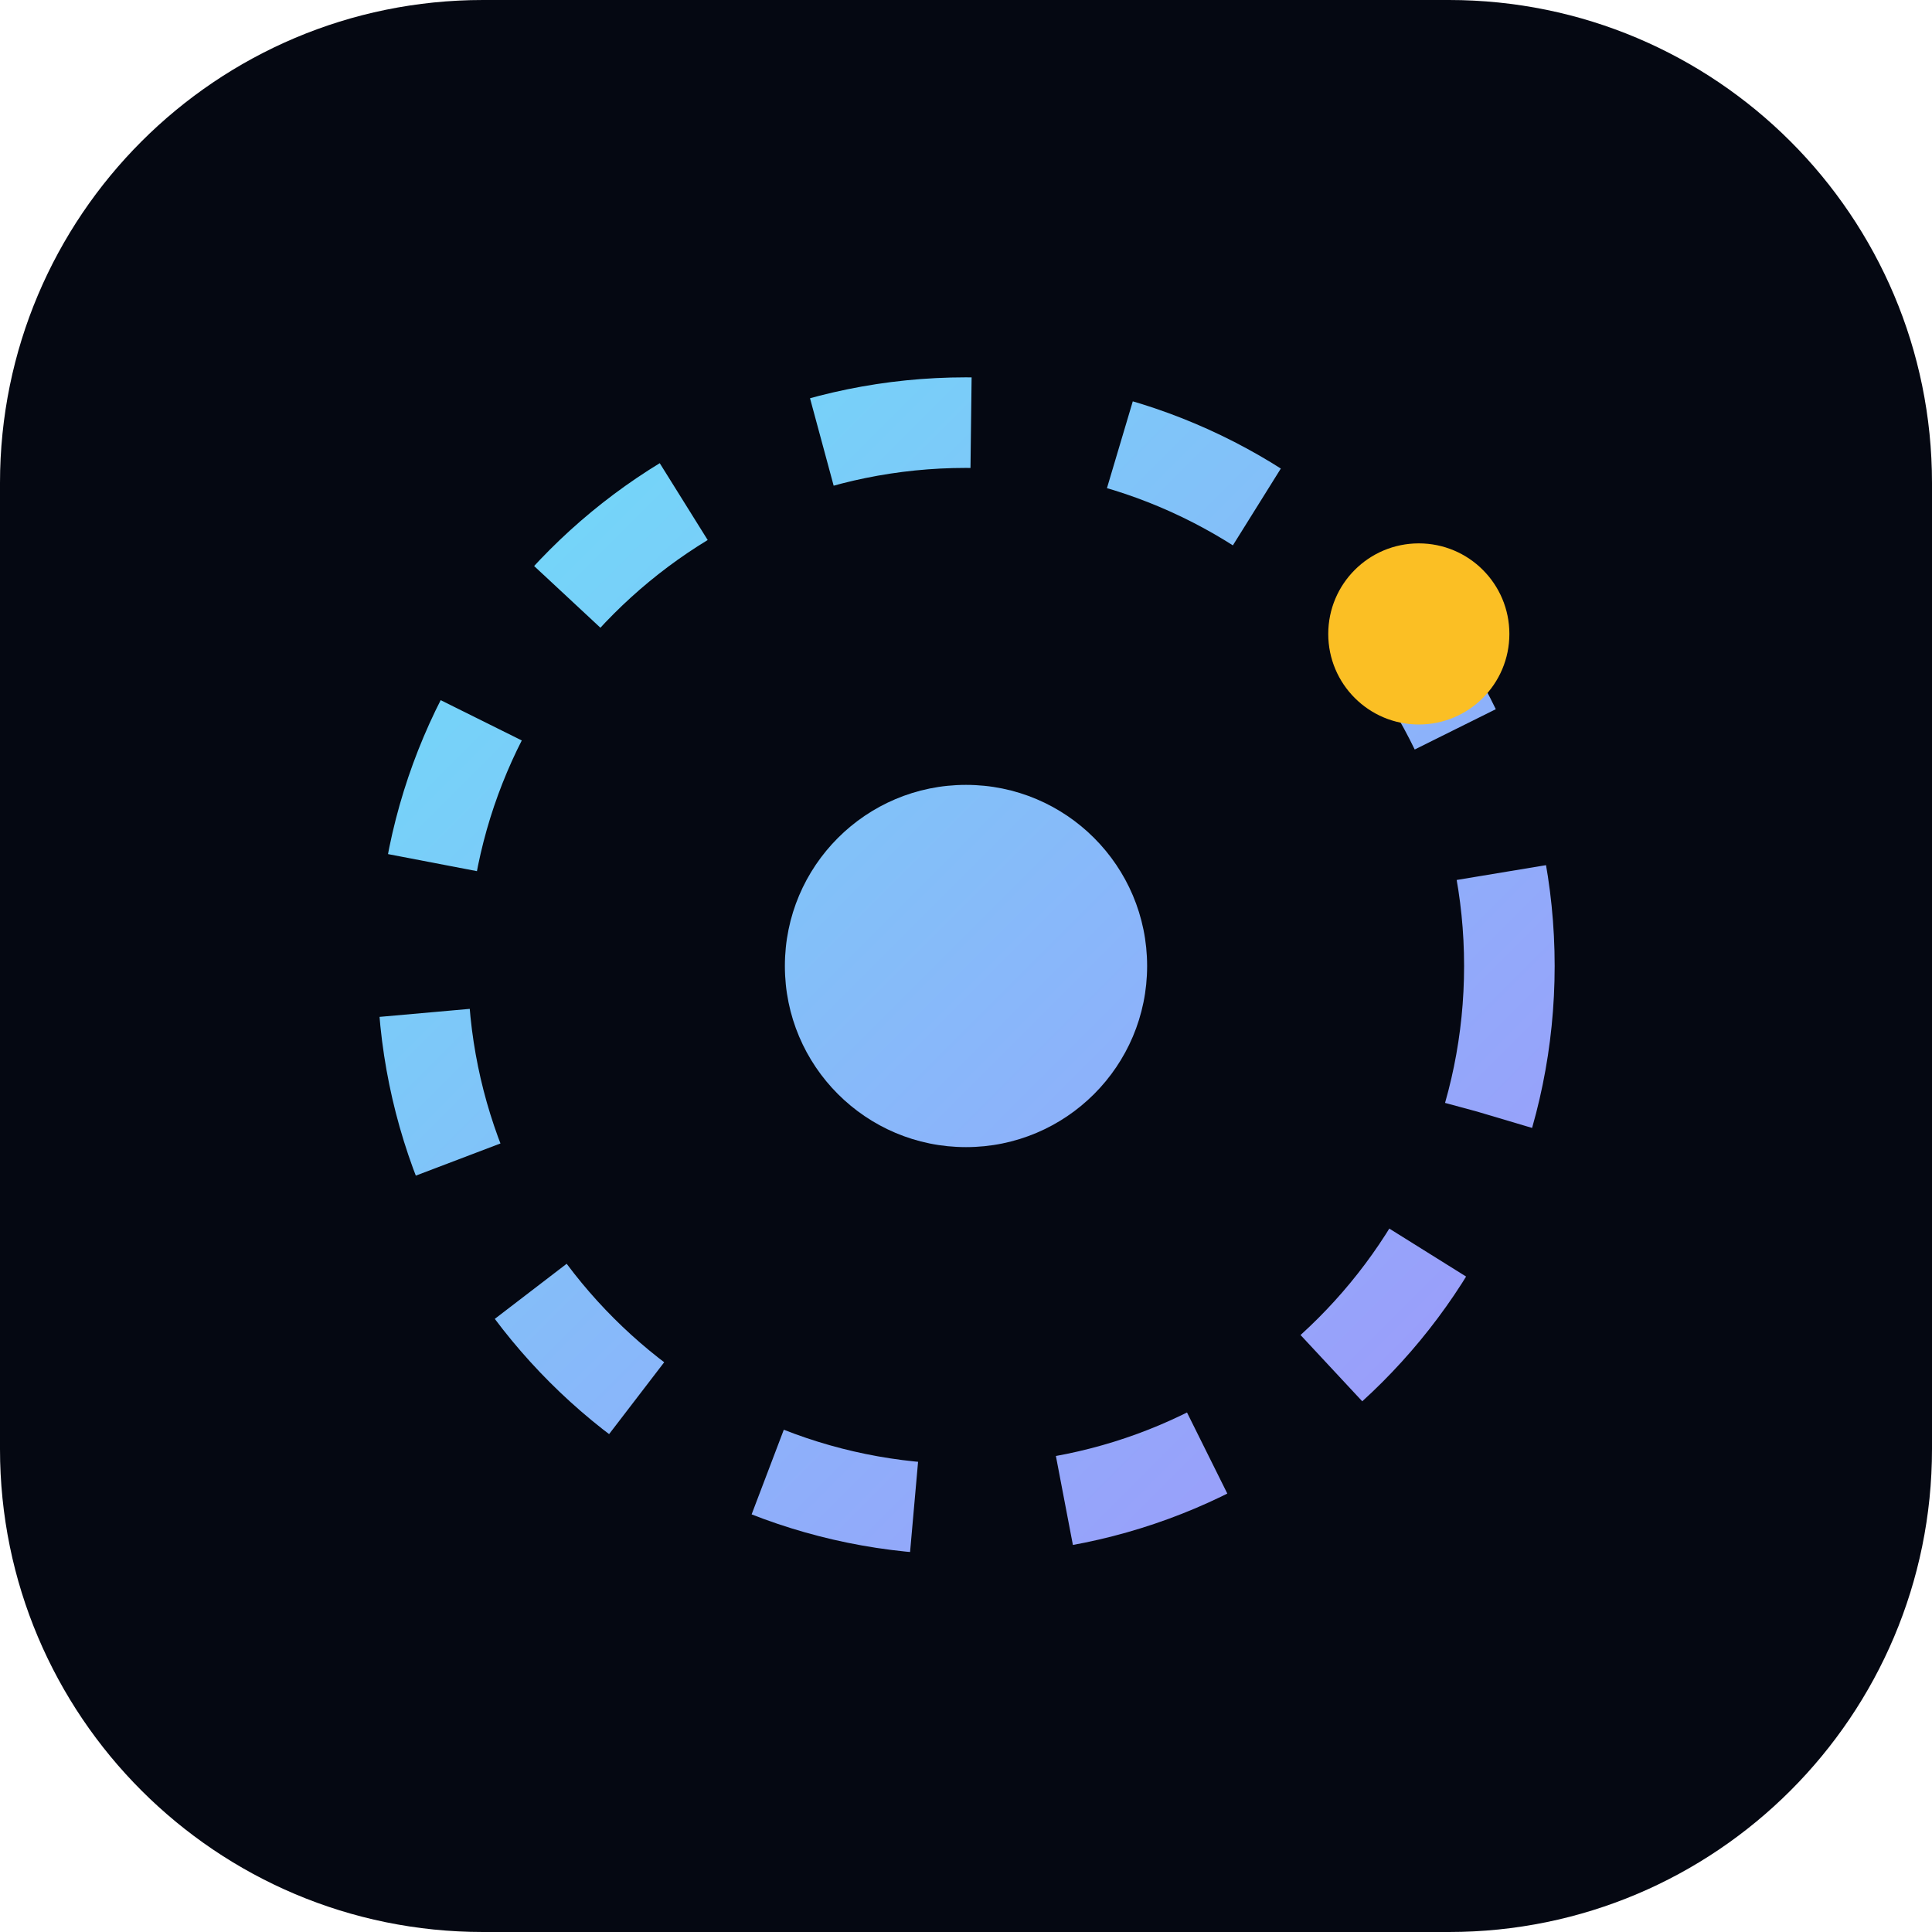
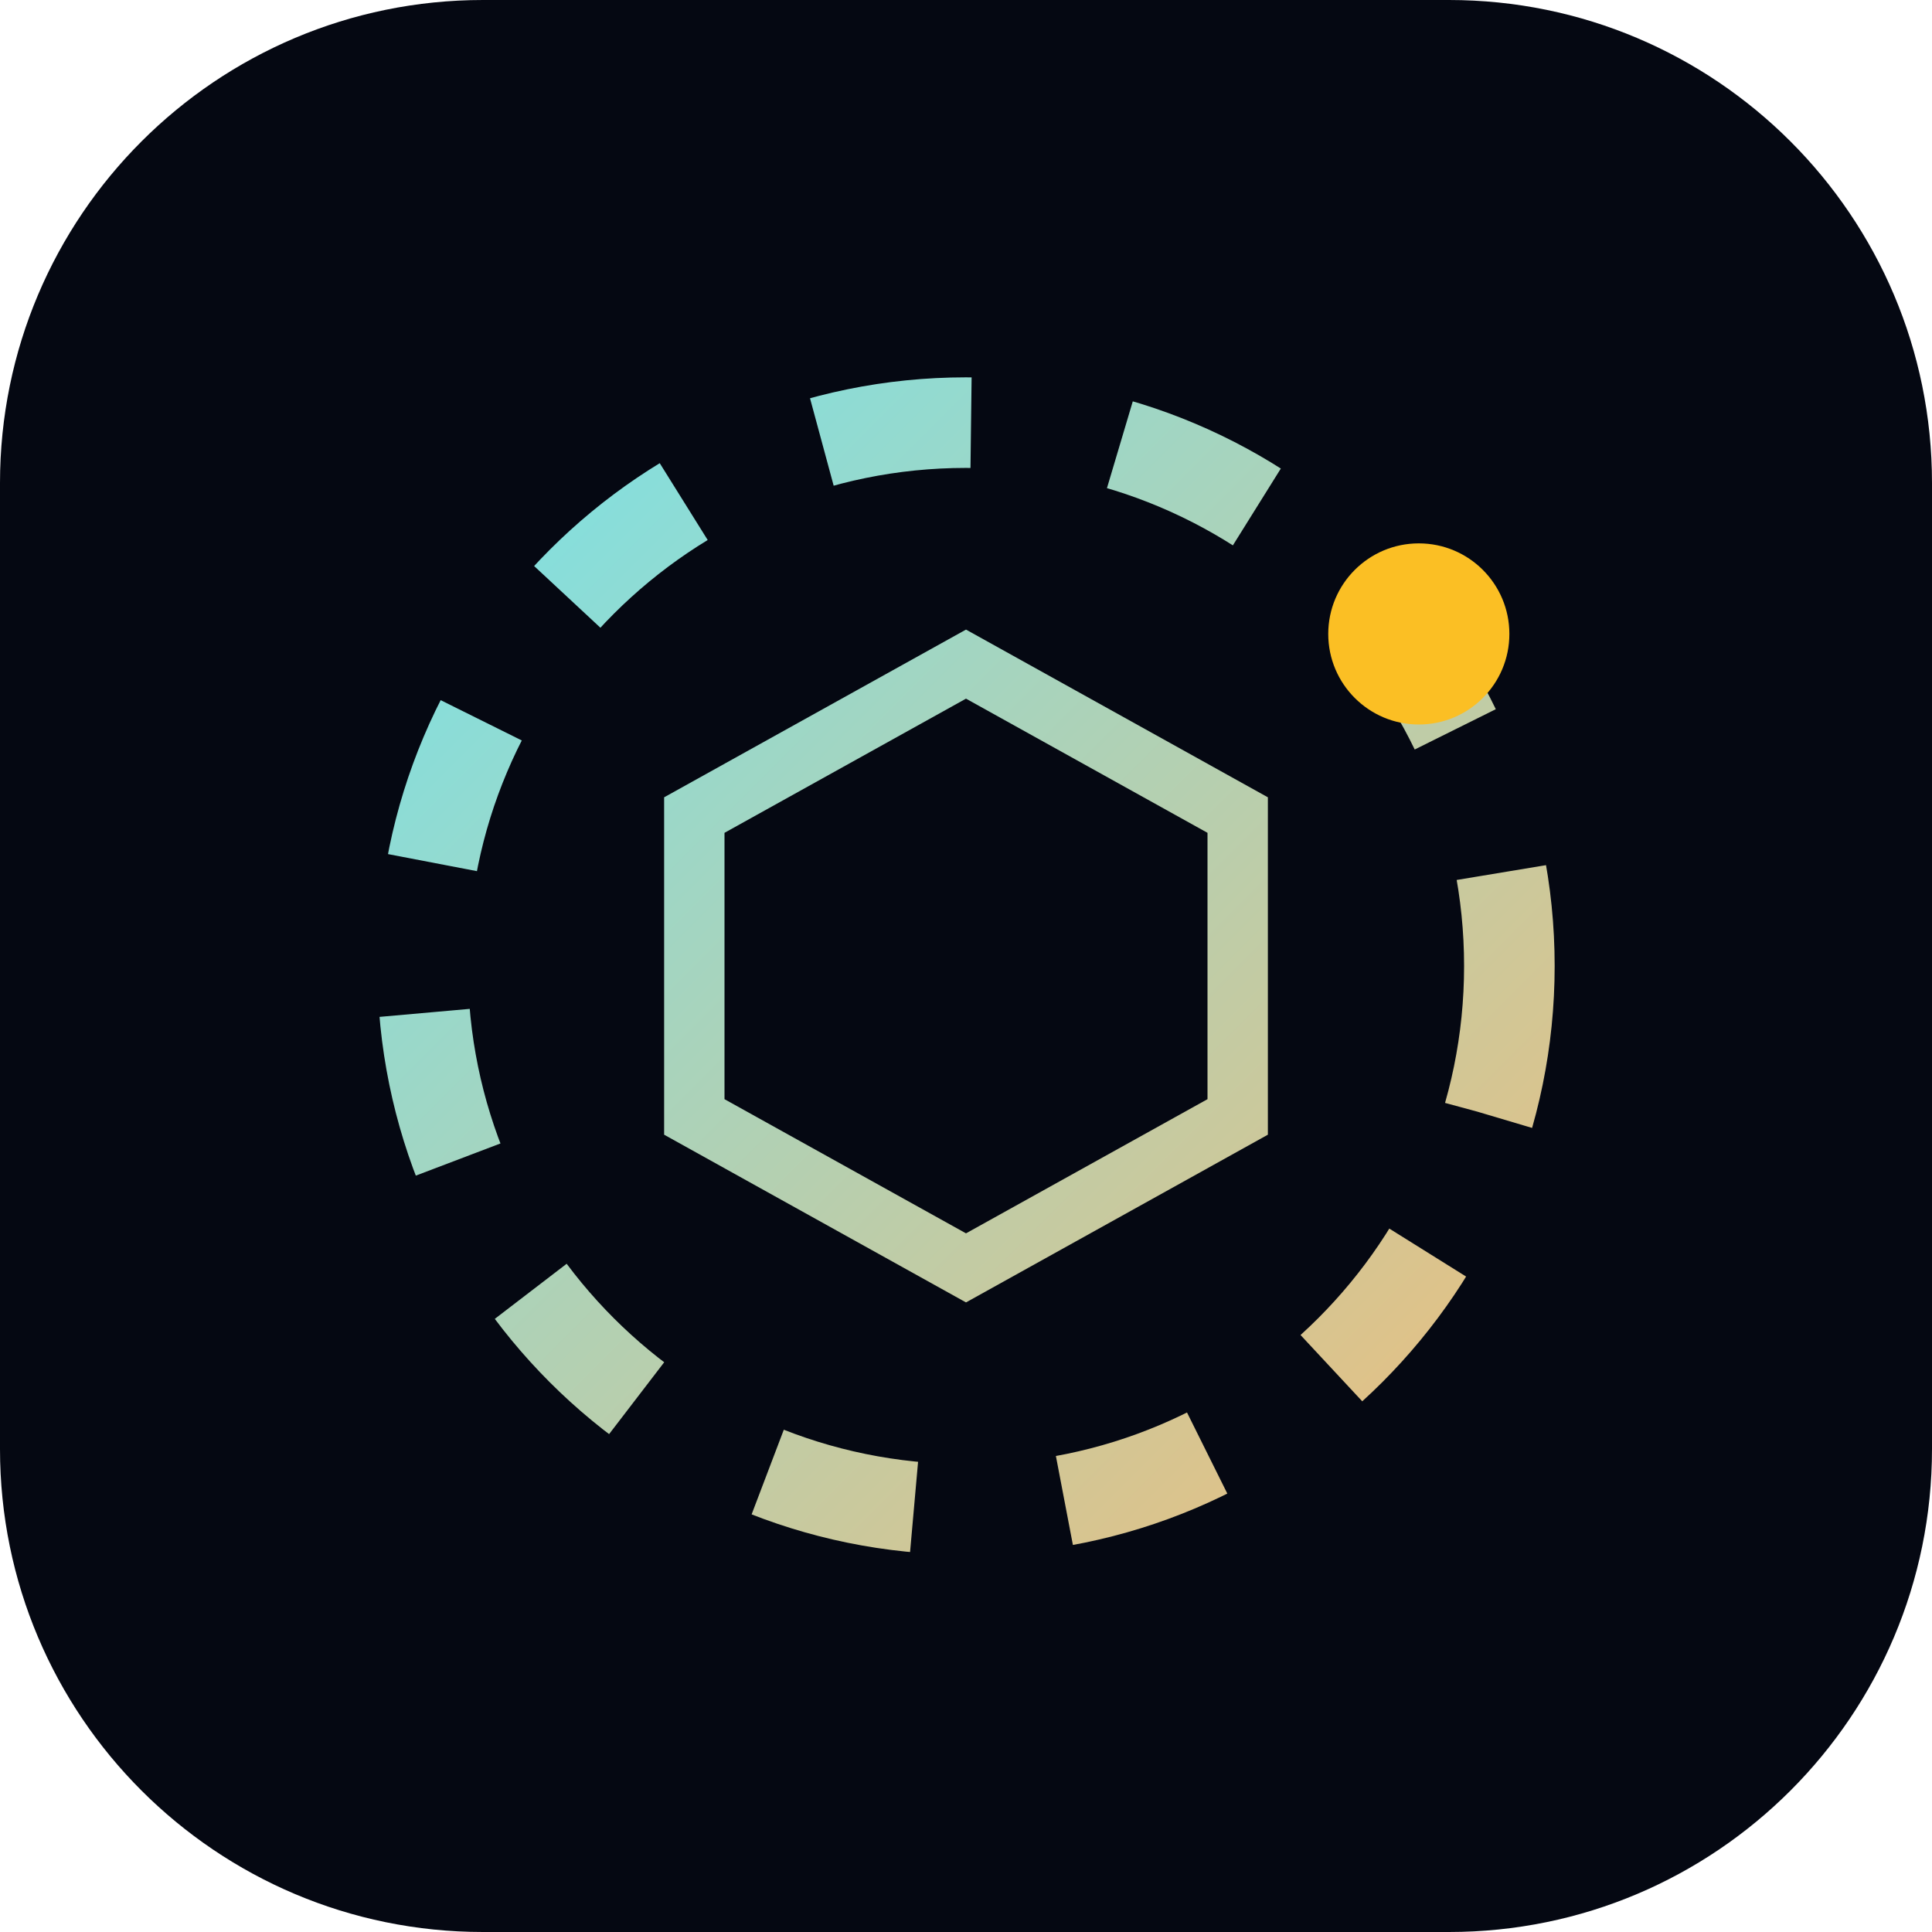
<svg xmlns="http://www.w3.org/2000/svg" viewBox="0 0 64 64">
  <defs>
    <linearGradient id="g" x1="8" y1="8" x2="56" y2="56" gradientUnits="userSpaceOnUse">
      <stop stop-color="#67E8F9" />
-       <stop offset="1" stop-color="#A78BFA" />
+       <stop offset="1" stop-color="#FFB86B" />
    </linearGradient>
  </defs>
  <rect width="64" height="64" rx="16" fill="#050812" />
  <circle cx="32" cy="32" r="18" fill="none" stroke="url(#g)" stroke-width="3" stroke-dasharray="5 5" />
-   <circle cx="32" cy="32" r="6" fill="url(#g)" />
+   <path d="M32 22L41 27V37L32 42L23 37V27Z" fill="none" stroke="url(#g)" stroke-width="2" />
  <circle cx="47" cy="21" r="3" fill="#FBBF24" />
</svg>
